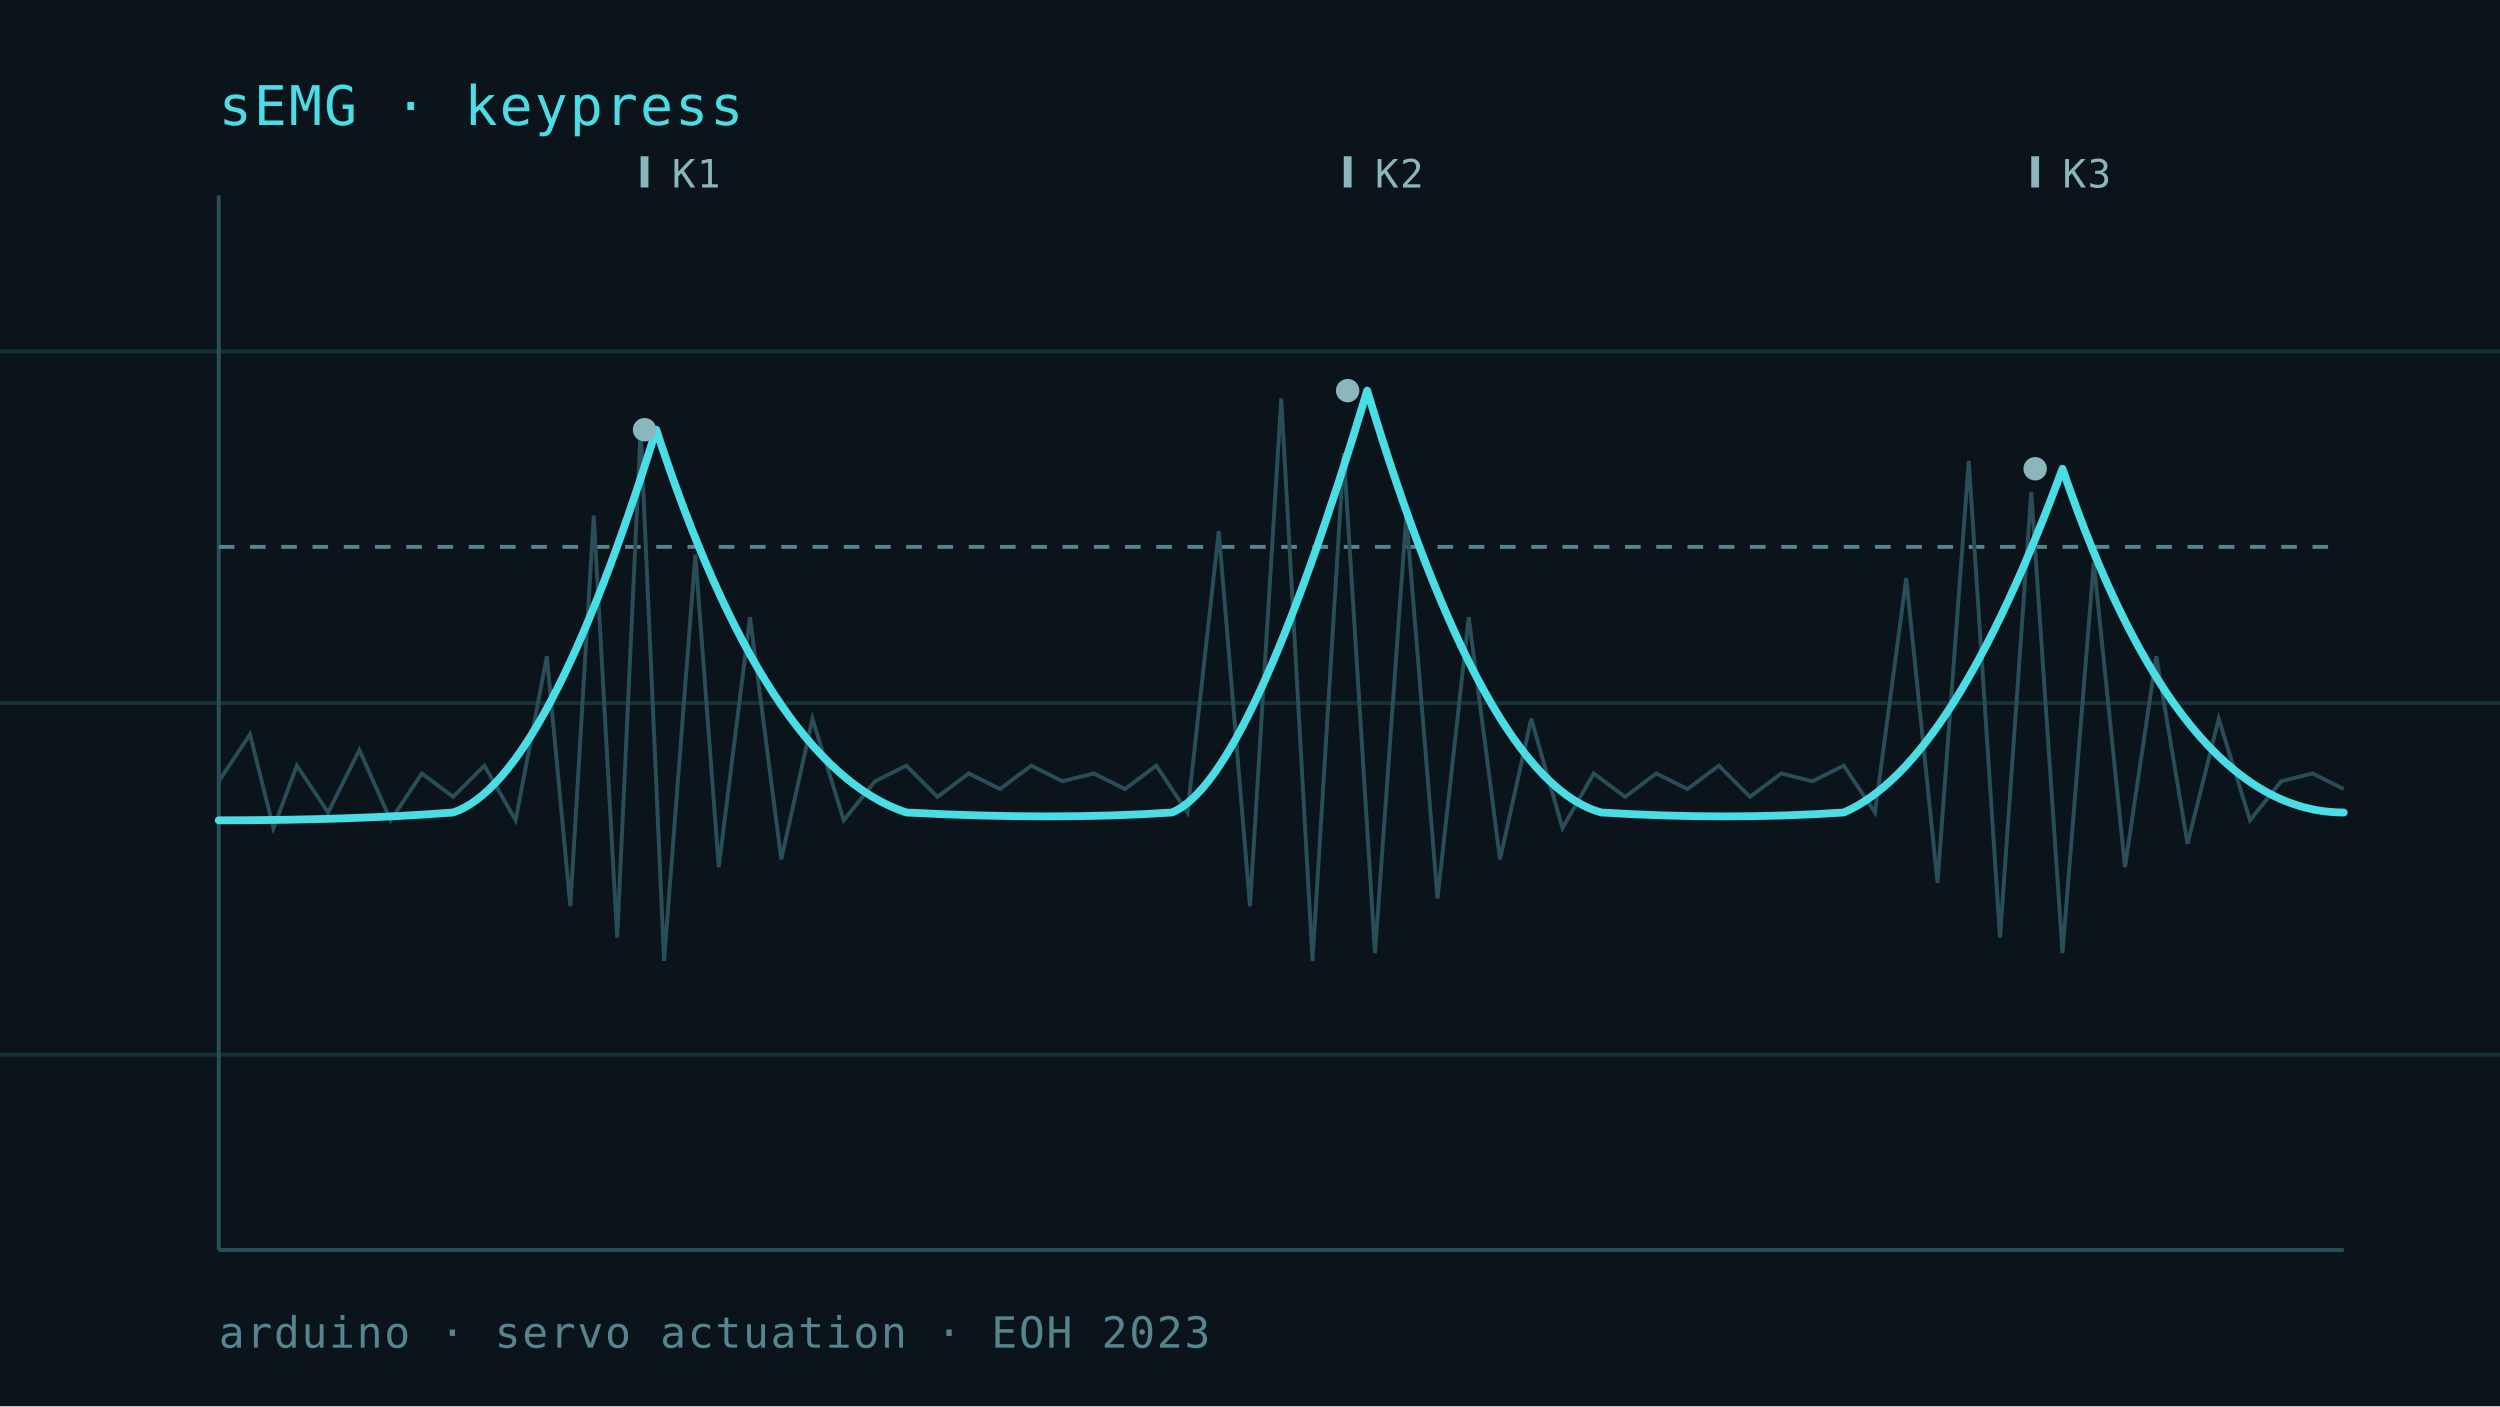
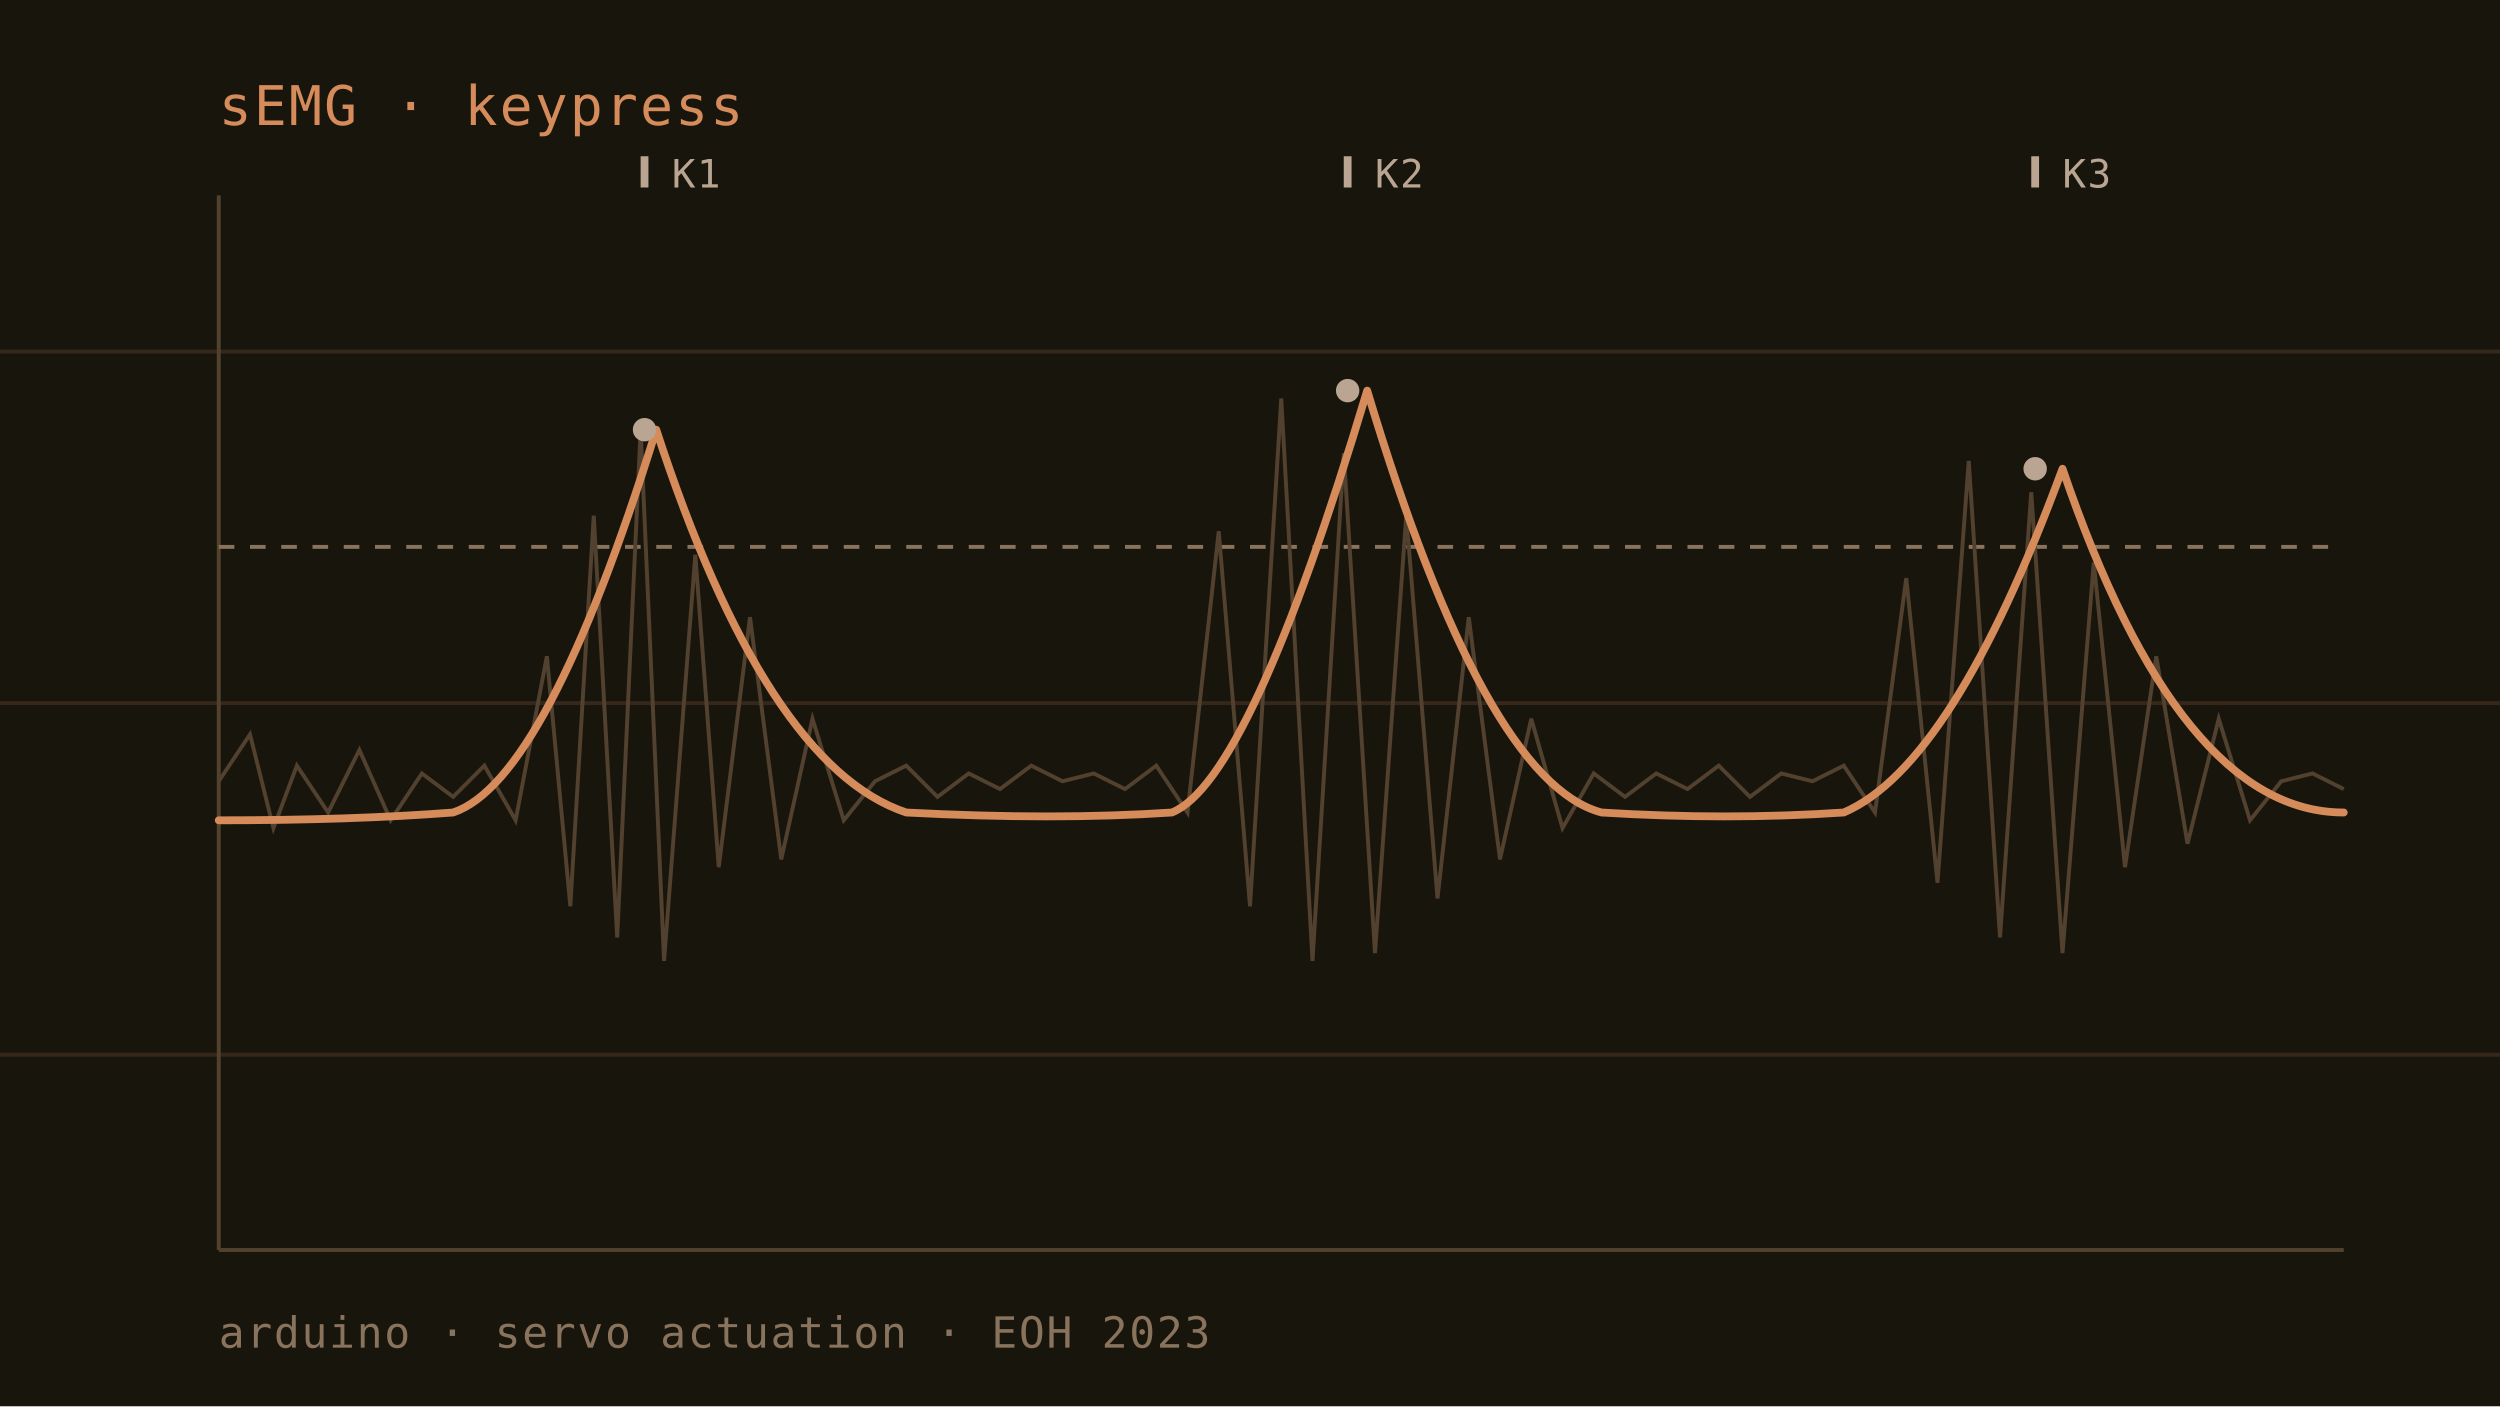
<svg xmlns="http://www.w3.org/2000/svg" viewBox="0 0 640 360" preserveAspectRatio="xMidYMid slice" role="img" aria-label="EMG saxophone signal thumbnail">
  <defs>
    <style>
-       .bg { fill: #0A141A; }
-       .grid-line { stroke: #163239; stroke-width: 1; }
-       .axis { stroke: #294E57; stroke-width: 1; }
-       .raw { stroke: #294E57; stroke-width: 1; fill: none; }
-       .envelope { stroke: #4BDDE6; stroke-width: 2; fill: none; stroke-linecap: round; stroke-linejoin: round; }
-       .threshold { stroke: #56858F; stroke-width: 1; stroke-dasharray: 4 4; }
-       .trigger { fill: #8CB6BE; }
-       .label { font-family: "JetBrains Mono", ui-monospace, "SF Mono", Menlo, monospace; font-size: 14px; fill: #4BDDE6; letter-spacing: 0.04em; }
-       .label-dim { font-family: "JetBrains Mono", ui-monospace, "SF Mono", Menlo, monospace; font-size: 11px; fill: #56858F; letter-spacing: 0.04em; }
-       .annot { font-family: "JetBrains Mono", ui-monospace, "SF Mono", Menlo, monospace; font-size: 10px; fill: #8CB6BE; letter-spacing: 0.04em; }
+       .bg { fill: #18150C; }
+       .grid-line { stroke: #35281A; stroke-width: 1; }
+       .axis { stroke: #52412E; stroke-width: 1; }
+       .raw { stroke: #52412E; stroke-width: 1; fill: none; }
+       .envelope { stroke: #D68B5B; stroke-width: 2; fill: none; stroke-linecap: round; stroke-linejoin: round; }
+       .threshold { stroke: #89735C; stroke-width: 1; stroke-dasharray: 4 4; }
+       .trigger { fill: #B9A591; }
+       .label { font-family: "JetBrains Mono", ui-monospace, "SF Mono", Menlo, monospace; font-size: 14px; fill: #D68B5B; letter-spacing: 0.04em; }
+       .label-dim { font-family: "JetBrains Mono", ui-monospace, "SF Mono", Menlo, monospace; font-size: 11px; fill: #89735C; letter-spacing: 0.04em; }
+       .annot { font-family: "JetBrains Mono", ui-monospace, "SF Mono", Menlo, monospace; font-size: 10px; fill: #B9A591; letter-spacing: 0.04em; }
    </style>
  </defs>
  <rect class="bg" width="640" height="360" />
  <g class="grid-line">
    <line x1="0" y1="90" x2="640" y2="90" />
    <line x1="0" y1="180" x2="640" y2="180" />
    <line x1="0" y1="270" x2="640" y2="270" />
  </g>
  <g class="axis">
    <line x1="56" y1="320" x2="600" y2="320" />
    <line x1="56" y1="50" x2="56" y2="320" />
  </g>
  <line class="threshold" x1="56" y1="140" x2="600" y2="140" />
  <path class="raw" d="     M 56 200 L 64 188 L 70 212 L 76 196 L 84 208 L 92 192 L 100 210 L 108 198 L 116 204     L 124 196 L 132 210 L 140 168 L 146 232 L 152 132 L 158 240 L 164 110 L 170 246 L 178 142 L 184 222 L 192 158 L 200 220 L 208 184 L 216 210     L 224 200 L 232 196 L 240 204 L 248 198 L 256 202 L 264 196 L 272 200 L 280 198 L 288 202     L 296 196 L 304 208 L 312 136 L 320 232 L 328 102 L 336 246 L 344 116 L 352 244 L 360 132 L 368 230 L 376 158 L 384 220 L 392 184 L 400 212     L 408 198 L 416 204 L 424 198 L 432 202 L 440 196 L 448 204 L 456 198 L 464 200     L 472 196 L 480 208 L 488 148 L 496 226 L 504 118 L 512 240 L 520 126 L 528 244 L 536 144 L 544 222 L 552 168 L 560 216 L 568 184 L 576 210     L 584 200 L 592 198 L 600 202   " />
  <path class="envelope" d="     M 56 210     Q 90 210, 116 208     Q 140 200, 168 110     Q 196 196, 232 208     Q 270 210, 300 208     Q 320 200, 350 100     Q 380 200, 410 208     Q 442 210, 472 208     Q 500 196, 528 120     Q 558 208, 600 208   " />
  <g class="trigger">
    <rect x="164" y="40" width="2" height="8" />
    <rect x="344" y="40" width="2" height="8" />
    <rect x="520" y="40" width="2" height="8" />
    <circle cx="165" cy="110" r="3" />
    <circle cx="345" cy="100" r="3" />
    <circle cx="521" cy="120" r="3" />
  </g>
  <text class="annot" x="172" y="48">K1</text>
  <text class="annot" x="352" y="48">K2</text>
  <text class="annot" x="528" y="48">K3</text>
  <text class="label" x="56" y="32">sEMG · keypress</text>
  <text class="label-dim" x="56" y="345">arduino · servo actuation · EOH 2023</text>
</svg>
